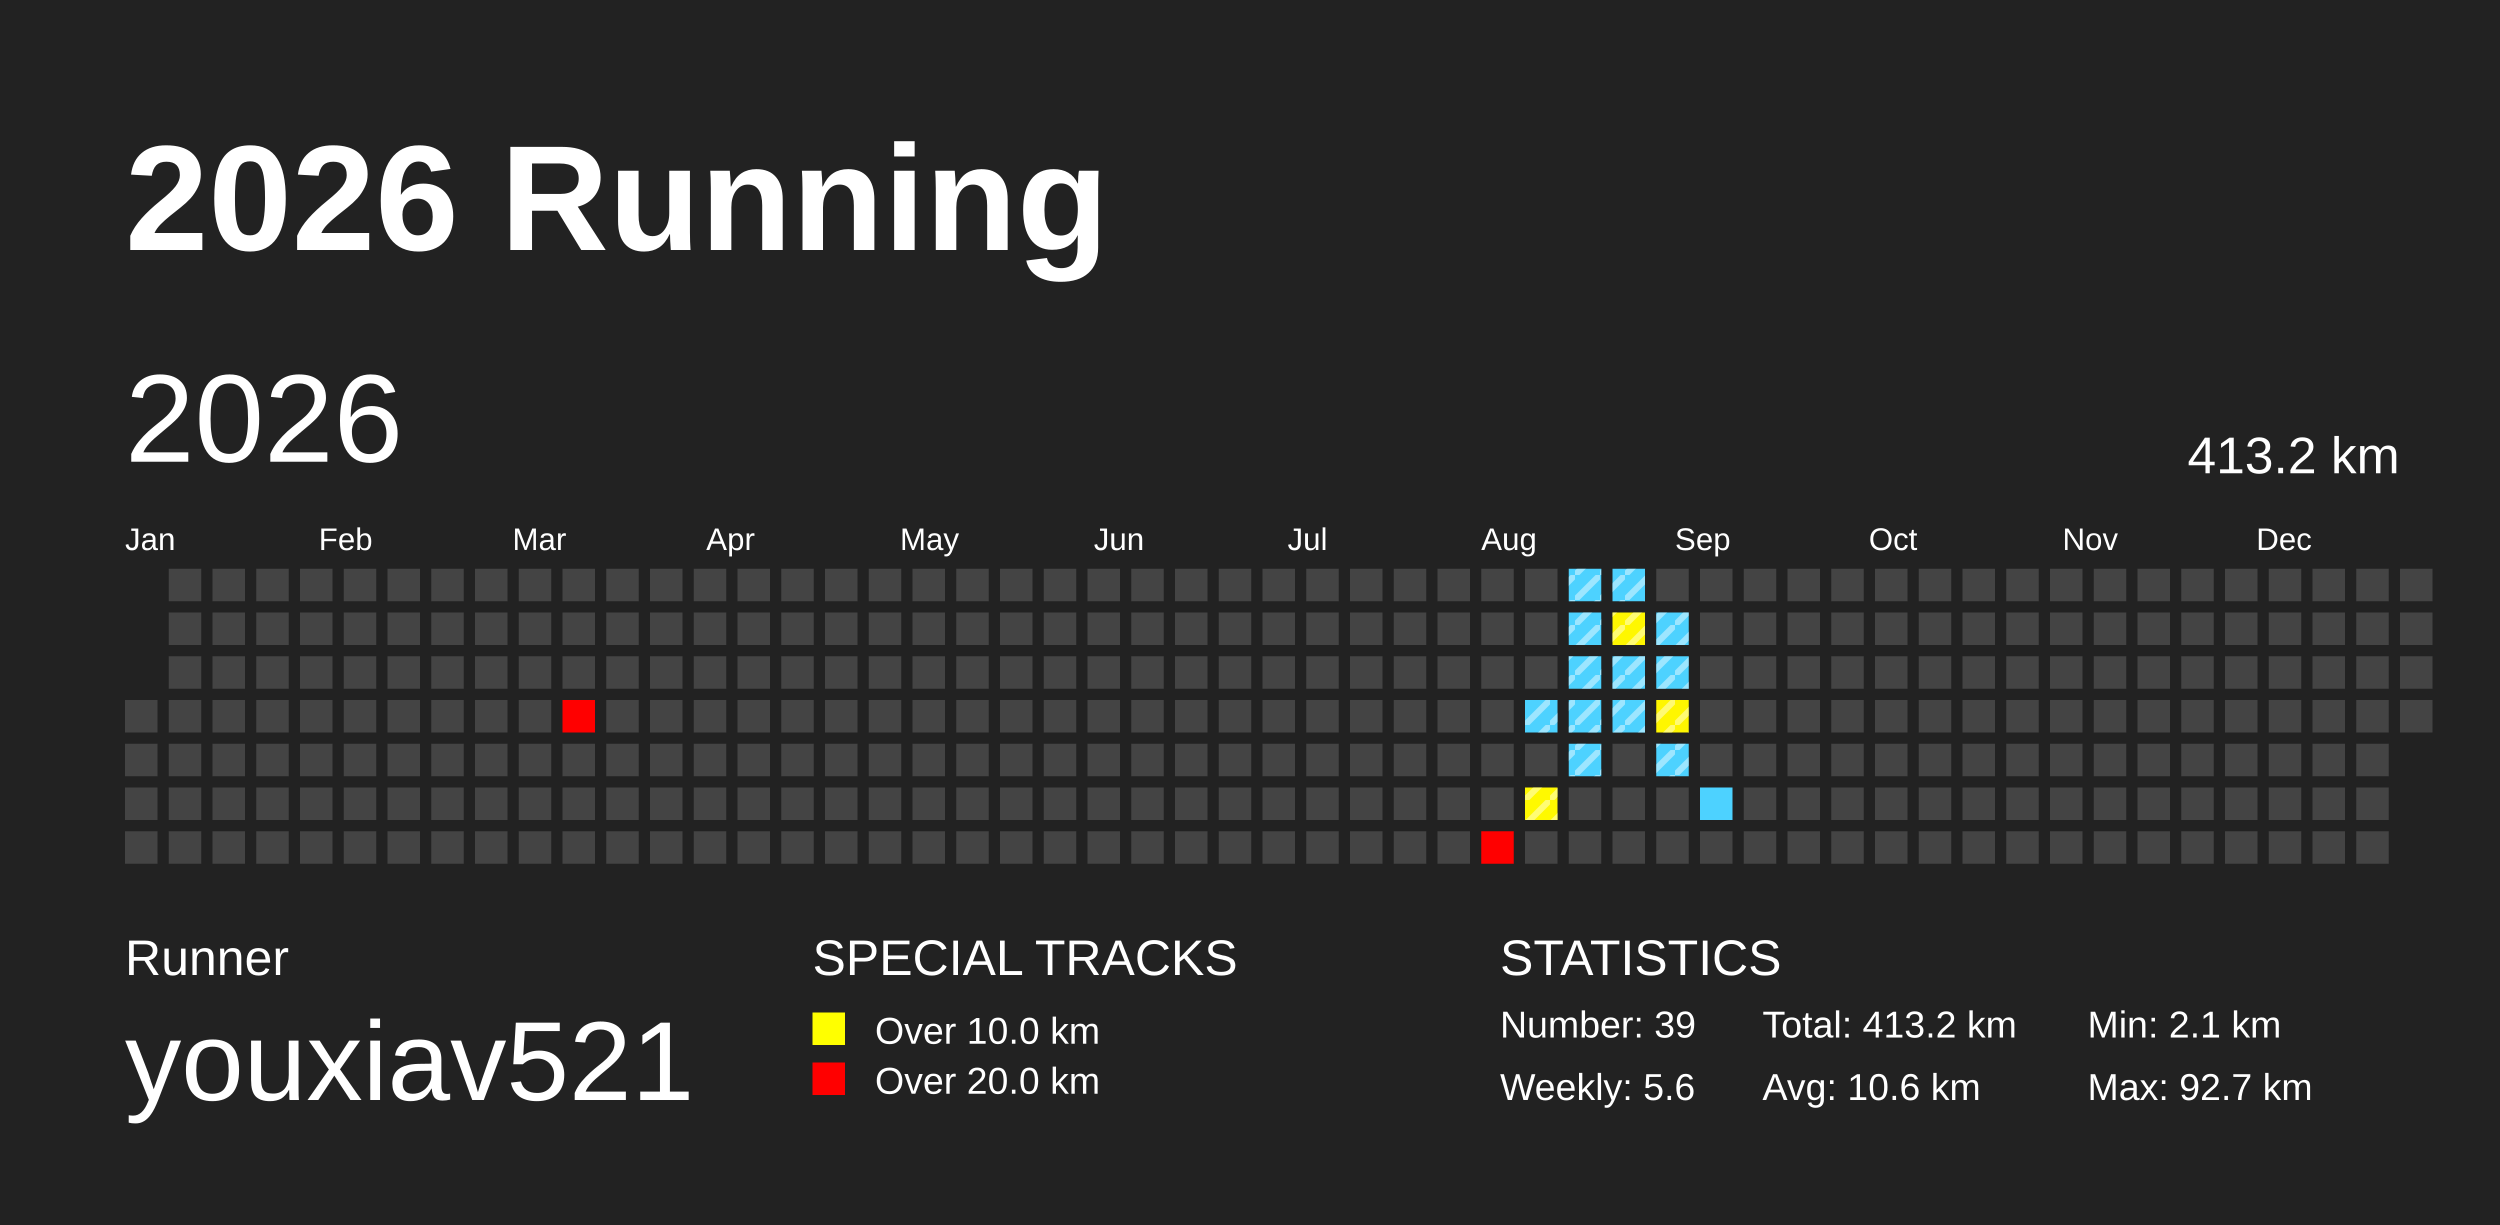
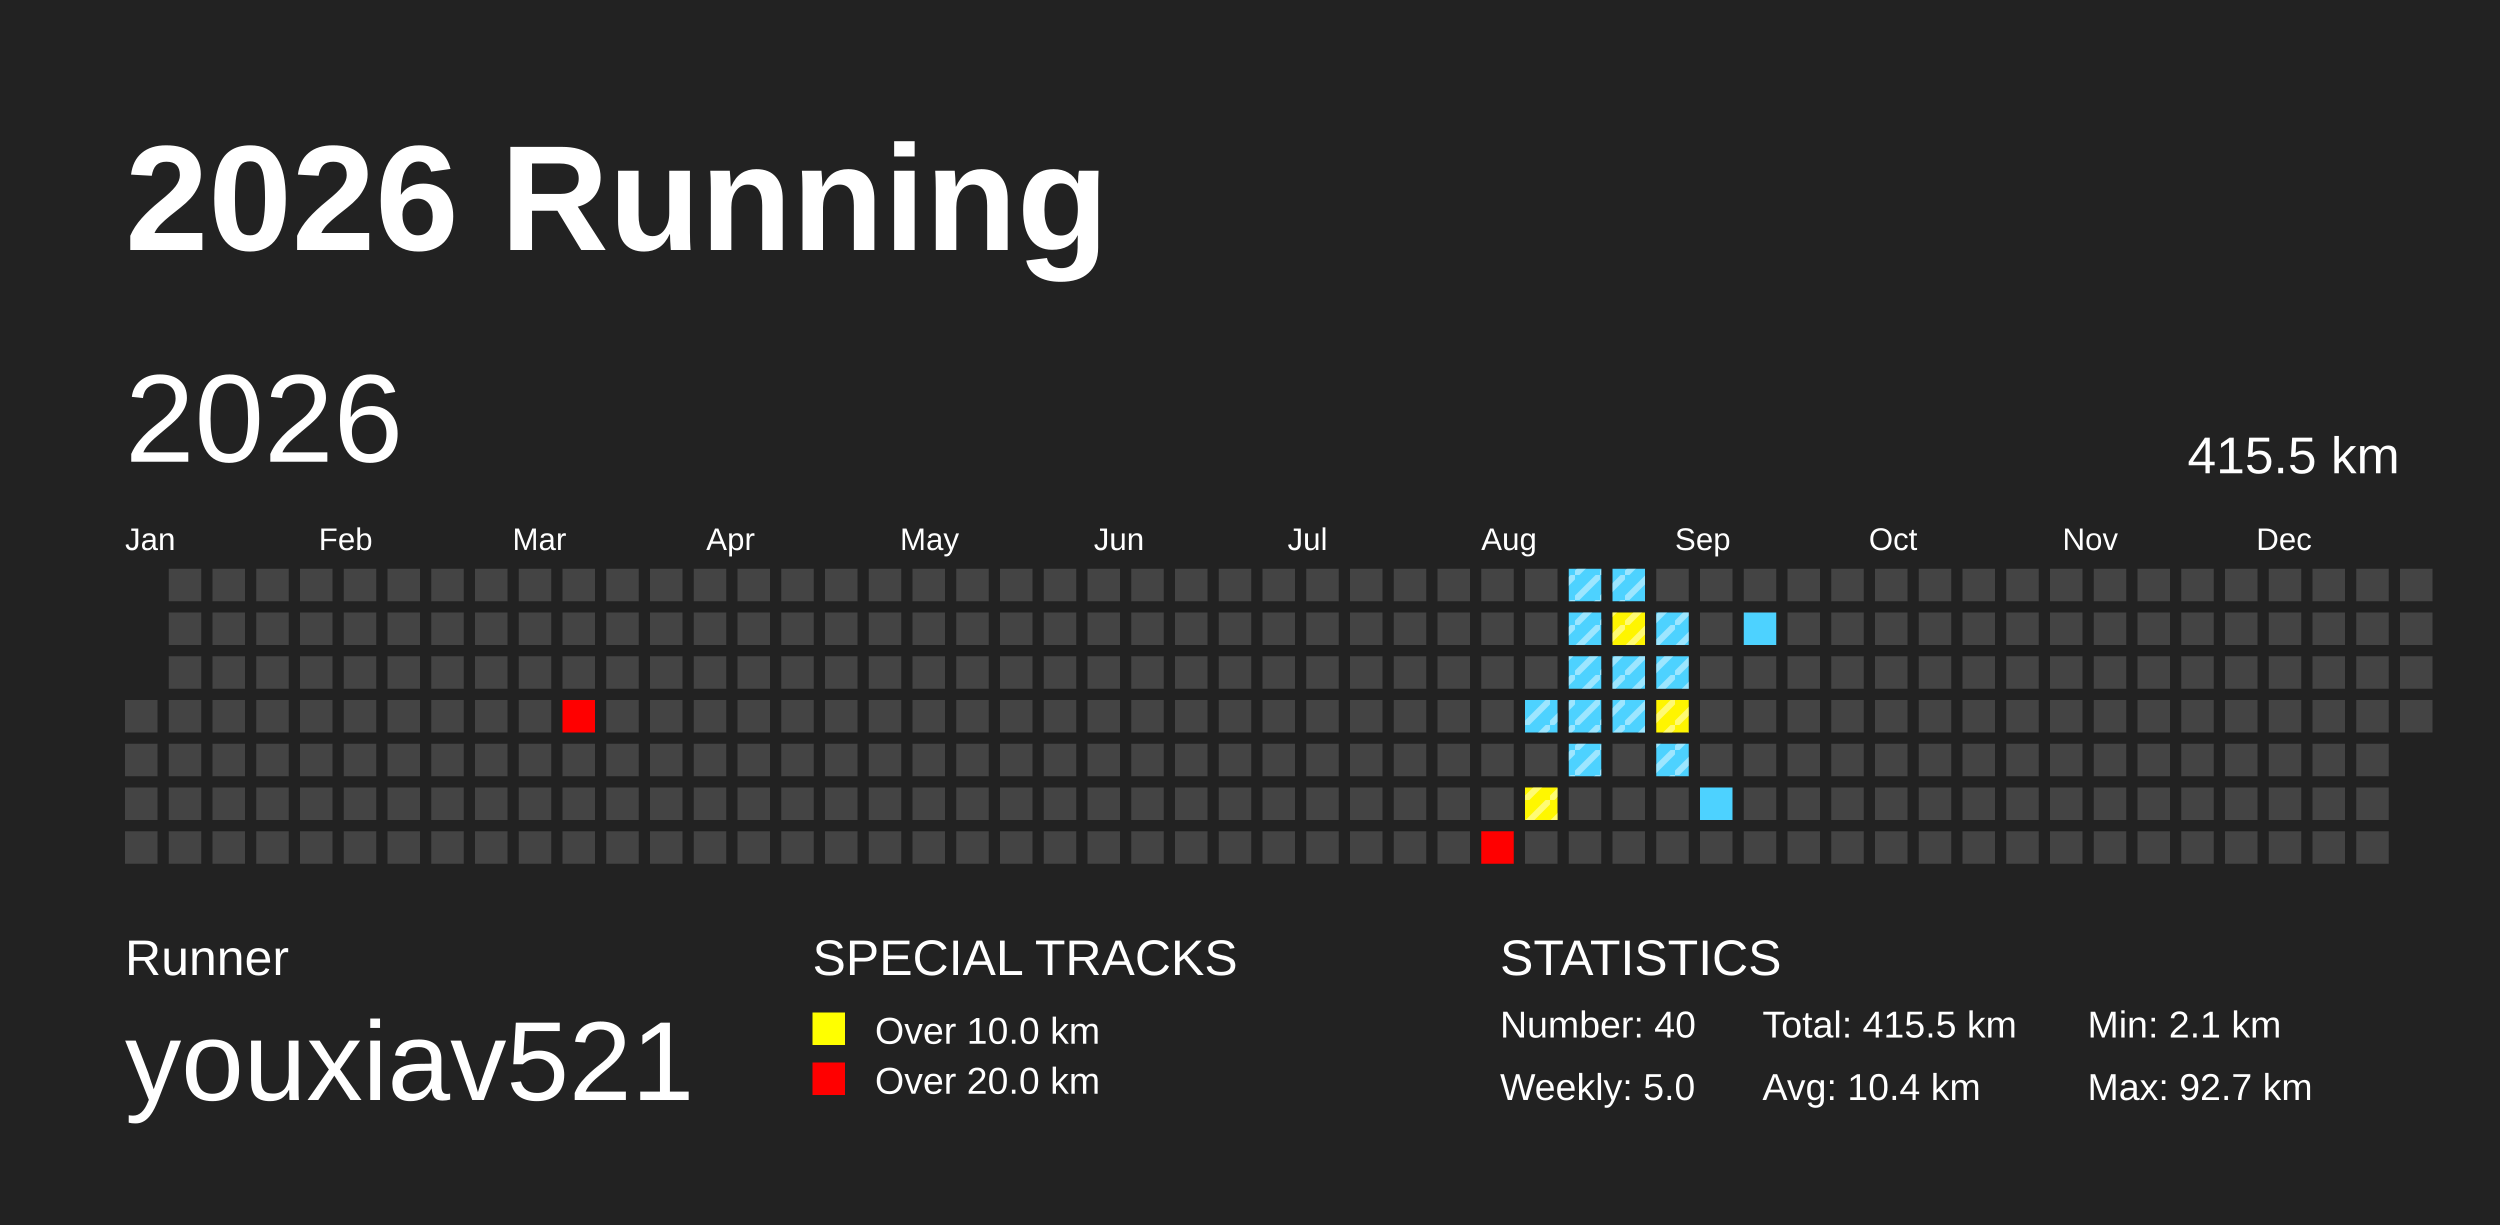
<svg xmlns="http://www.w3.org/2000/svg" baseProfile="full" height="98mm" version="1.1" viewBox="0,0,200,98" width="200mm">
  <defs>
    <pattern height="2" id="indoor-stripe" patternUnits="userSpaceOnUse" width="2">
      <line stroke="white" stroke-opacity="0.45" stroke-width="0.5" x1="0" x2="2" y1="2" y2="0" />
    </pattern>
  </defs>
  <rect fill="#222222" height="98" width="200" x="0" y="0" />
  <text fill="#FFFFFF" style="font-size:12px; font-family:Arial; font-weight:bold;" x="10" y="20">2026 Running</text>
  <text fill="#FFFFFF" style="font-size:4px; font-family:Arial" x="10" y="78">Runner</text>
  <text fill="#FFFFFF" style="font-size:9px; font-family:Arial" x="10" y="88">youxiav521</text>
  <text fill="#FFFFFF" style="font-size:4px; font-family:Arial" x="65" y="78">SPECIAL TRACKS</text>
  <rect fill="yellow" height="2.6" width="2.6" x="65" y="81" />
  <text fill="#FFFFFF" style="font-size:3px; font-family:Arial" x="70" y="83.5">Over 10.0 km</text>
  <rect fill="red" height="2.6" width="2.6" x="65" y="85" />
  <text fill="#FFFFFF" style="font-size:3px; font-family:Arial" x="70" y="87.5">Over 20.0 km</text>
  <text fill="#FFFFFF" style="font-size:4px; font-family:Arial" x="120" y="78">STATISTICS</text>
-   <text fill="#FFFFFF" style="font-size:3px; font-family:Arial" x="120" y="83">Number: 39</text>
-   <text fill="#FFFFFF" style="font-size:3px; font-family:Arial" x="120" y="88">Weekly: 5.6</text>
-   <text fill="#FFFFFF" style="font-size:3px; font-family:Arial" x="141" y="83">Total: 413.2 km</text>
-   <text fill="#FFFFFF" style="font-size:3px; font-family:Arial" x="141" y="88">Avg: 10.6 km</text>
+   <text fill="#FFFFFF" style="font-size:3px; font-family:Arial" x="120" y="83">Number: 40</text>
+   <text fill="#FFFFFF" style="font-size:3px; font-family:Arial" x="120" y="88">Weekly: 5.0</text>
+   <text fill="#FFFFFF" style="font-size:3px; font-family:Arial" x="141" y="83">Total: 415.5 km</text>
+   <text fill="#FFFFFF" style="font-size:3px; font-family:Arial" x="141" y="88">Avg: 10.4 km</text>
  <text fill="#FFFFFF" style="font-size:3px; font-family:Arial" x="167" y="83">Min: 2.1 km</text>
  <text fill="#FFFFFF" style="font-size:3px; font-family:Arial" x="167" y="88">Max: 92.7 km</text>
  <text dominant-baseline="hanging" fill="#FFFFFF" style="font-size:10.0px; font-family:Arial;" x="10" y="30">2026</text>
-   <text dominant-baseline="hanging" fill="#FFFFFF" style="font-size:4.125px; font-family:Arial;" x="175" y="35">413.2 km</text>
+   <text dominant-baseline="hanging" fill="#FFFFFF" style="font-size:4.125px; font-family:Arial;" x="175" y="35">415.5 km</text>
  <text fill="#FFFFFF" style="font-size:2.5px; font-family:Arial" x="10.0" y="44">Jan</text>
  <text fill="#FFFFFF" style="font-size:2.5px; font-family:Arial" x="25.5" y="44">Feb</text>
  <text fill="#FFFFFF" style="font-size:2.5px; font-family:Arial" x="41.0" y="44">Mar</text>
  <text fill="#FFFFFF" style="font-size:2.5px; font-family:Arial" x="56.5" y="44">Apr</text>
  <text fill="#FFFFFF" style="font-size:2.5px; font-family:Arial" x="72.0" y="44">May</text>
  <text fill="#FFFFFF" style="font-size:2.5px; font-family:Arial" x="87.5" y="44">Jun</text>
  <text fill="#FFFFFF" style="font-size:2.5px; font-family:Arial" x="103.0" y="44">Jul</text>
  <text fill="#FFFFFF" style="font-size:2.5px; font-family:Arial" x="118.5" y="44">Aug</text>
  <text fill="#FFFFFF" style="font-size:2.5px; font-family:Arial" x="134.0" y="44">Sep</text>
  <text fill="#FFFFFF" style="font-size:2.5px; font-family:Arial" x="149.5" y="44">Oct</text>
  <text fill="#FFFFFF" style="font-size:2.5px; font-family:Arial" x="165.0" y="44">Nov</text>
  <text fill="#FFFFFF" style="font-size:2.5px; font-family:Arial" x="180.5" y="44">Dec</text>
  <rect fill="#444444" height="2.6" width="2.6" x="10.0" y="56.0" />
  <rect fill="#444444" height="2.6" width="2.6" x="10.0" y="59.5" />
  <rect fill="#444444" height="2.6" width="2.6" x="10.0" y="63.0" />
  <rect fill="#444444" height="2.6" width="2.6" x="10.0" y="66.5" />
  <rect fill="#444444" height="2.6" width="2.6" x="13.5" y="45.5" />
  <rect fill="#444444" height="2.6" width="2.6" x="13.5" y="49.0" />
  <rect fill="#444444" height="2.6" width="2.6" x="13.5" y="52.5" />
  <rect fill="#444444" height="2.6" width="2.6" x="13.5" y="56.0" />
  <rect fill="#444444" height="2.6" width="2.6" x="13.5" y="59.5" />
  <rect fill="#444444" height="2.6" width="2.6" x="13.5" y="63.0" />
  <rect fill="#444444" height="2.6" width="2.6" x="13.5" y="66.5" />
  <rect fill="#444444" height="2.6" width="2.6" x="17.0" y="45.5" />
  <rect fill="#444444" height="2.6" width="2.6" x="17.0" y="49.0" />
  <rect fill="#444444" height="2.6" width="2.6" x="17.0" y="52.5" />
  <rect fill="#444444" height="2.6" width="2.6" x="17.0" y="56.0" />
  <rect fill="#444444" height="2.6" width="2.6" x="17.0" y="59.5" />
  <rect fill="#444444" height="2.6" width="2.6" x="17.0" y="63.0" />
  <rect fill="#444444" height="2.6" width="2.6" x="17.0" y="66.5" />
  <rect fill="#444444" height="2.6" width="2.6" x="20.5" y="45.5" />
  <rect fill="#444444" height="2.6" width="2.6" x="20.5" y="49.0" />
  <rect fill="#444444" height="2.6" width="2.6" x="20.5" y="52.5" />
  <rect fill="#444444" height="2.6" width="2.6" x="20.5" y="56.0" />
  <rect fill="#444444" height="2.6" width="2.6" x="20.5" y="59.5" />
  <rect fill="#444444" height="2.6" width="2.6" x="20.5" y="63.0" />
  <rect fill="#444444" height="2.6" width="2.6" x="20.5" y="66.5" />
  <rect fill="#444444" height="2.6" width="2.6" x="24.0" y="45.5" />
  <rect fill="#444444" height="2.6" width="2.6" x="24.0" y="49.0" />
  <rect fill="#444444" height="2.6" width="2.6" x="24.0" y="52.5" />
  <rect fill="#444444" height="2.6" width="2.6" x="24.0" y="56.0" />
  <rect fill="#444444" height="2.6" width="2.6" x="24.0" y="59.5" />
  <rect fill="#444444" height="2.6" width="2.6" x="24.0" y="63.0" />
  <rect fill="#444444" height="2.6" width="2.6" x="24.0" y="66.5" />
  <rect fill="#444444" height="2.6" width="2.6" x="27.5" y="45.5" />
  <rect fill="#444444" height="2.6" width="2.6" x="27.5" y="49.0" />
  <rect fill="#444444" height="2.6" width="2.6" x="27.5" y="52.5" />
  <rect fill="#444444" height="2.6" width="2.6" x="27.5" y="56.0" />
  <rect fill="#444444" height="2.6" width="2.6" x="27.5" y="59.5" />
  <rect fill="#444444" height="2.6" width="2.6" x="27.5" y="63.0" />
  <rect fill="#444444" height="2.6" width="2.6" x="27.5" y="66.5" />
  <rect fill="#444444" height="2.6" width="2.6" x="31.0" y="45.5" />
  <rect fill="#444444" height="2.6" width="2.6" x="31.0" y="49.0" />
  <rect fill="#444444" height="2.6" width="2.6" x="31.0" y="52.5" />
  <rect fill="#444444" height="2.6" width="2.6" x="31.0" y="56.0" />
  <rect fill="#444444" height="2.6" width="2.6" x="31.0" y="59.5" />
  <rect fill="#444444" height="2.6" width="2.6" x="31.0" y="63.0" />
  <rect fill="#444444" height="2.6" width="2.6" x="31.0" y="66.5" />
  <rect fill="#444444" height="2.6" width="2.6" x="34.5" y="45.5" />
  <rect fill="#444444" height="2.6" width="2.6" x="34.5" y="49.0" />
  <rect fill="#444444" height="2.6" width="2.6" x="34.5" y="52.5" />
  <rect fill="#444444" height="2.6" width="2.6" x="34.5" y="56.0" />
  <rect fill="#444444" height="2.6" width="2.6" x="34.5" y="59.5" />
  <rect fill="#444444" height="2.6" width="2.6" x="34.5" y="63.0" />
  <rect fill="#444444" height="2.6" width="2.6" x="34.5" y="66.5" />
  <rect fill="#444444" height="2.6" width="2.6" x="38.0" y="45.5" />
  <rect fill="#444444" height="2.6" width="2.6" x="38.0" y="49.0" />
  <rect fill="#444444" height="2.6" width="2.6" x="38.0" y="52.5" />
  <rect fill="#444444" height="2.6" width="2.6" x="38.0" y="56.0" />
  <rect fill="#444444" height="2.6" width="2.6" x="38.0" y="59.5" />
  <rect fill="#444444" height="2.6" width="2.6" x="38.0" y="63.0" />
  <rect fill="#444444" height="2.6" width="2.6" x="38.0" y="66.5" />
  <rect fill="#444444" height="2.6" width="2.6" x="41.5" y="45.5" />
  <rect fill="#444444" height="2.6" width="2.6" x="41.5" y="49.0" />
  <rect fill="#444444" height="2.6" width="2.6" x="41.5" y="52.5" />
  <rect fill="#444444" height="2.6" width="2.6" x="41.5" y="56.0" />
  <rect fill="#444444" height="2.6" width="2.6" x="41.5" y="59.5" />
  <rect fill="#444444" height="2.6" width="2.6" x="41.5" y="63.0" />
  <rect fill="#444444" height="2.6" width="2.6" x="41.5" y="66.5" />
  <rect fill="#444444" height="2.6" width="2.6" x="45.0" y="45.5" />
  <rect fill="#444444" height="2.6" width="2.6" x="45.0" y="49.0" />
  <rect fill="#444444" height="2.6" width="2.6" x="45.0" y="52.5" />
  <rect fill="red" height="2.6" width="2.6" x="45.0" y="56.0" />
  <rect fill="#444444" height="2.6" width="2.6" x="45.0" y="59.5" />
  <rect fill="#444444" height="2.6" width="2.6" x="45.0" y="63.0" />
  <rect fill="#444444" height="2.6" width="2.6" x="45.0" y="66.5" />
  <rect fill="#444444" height="2.6" width="2.6" x="48.5" y="45.5" />
  <rect fill="#444444" height="2.6" width="2.6" x="48.5" y="49.0" />
  <rect fill="#444444" height="2.6" width="2.6" x="48.5" y="52.5" />
  <rect fill="#444444" height="2.6" width="2.6" x="48.5" y="56.0" />
  <rect fill="#444444" height="2.6" width="2.6" x="48.5" y="59.5" />
  <rect fill="#444444" height="2.6" width="2.6" x="48.5" y="63.0" />
  <rect fill="#444444" height="2.6" width="2.6" x="48.5" y="66.5" />
  <rect fill="#444444" height="2.6" width="2.6" x="52.0" y="45.5" />
  <rect fill="#444444" height="2.6" width="2.6" x="52.0" y="49.0" />
  <rect fill="#444444" height="2.6" width="2.6" x="52.0" y="52.5" />
  <rect fill="#444444" height="2.6" width="2.6" x="52.0" y="56.0" />
  <rect fill="#444444" height="2.6" width="2.6" x="52.0" y="59.5" />
  <rect fill="#444444" height="2.6" width="2.6" x="52.0" y="63.0" />
  <rect fill="#444444" height="2.6" width="2.6" x="52.0" y="66.5" />
  <rect fill="#444444" height="2.6" width="2.6" x="55.5" y="45.5" />
  <rect fill="#444444" height="2.6" width="2.6" x="55.5" y="49.0" />
  <rect fill="#444444" height="2.6" width="2.6" x="55.5" y="52.5" />
  <rect fill="#444444" height="2.6" width="2.6" x="55.5" y="56.0" />
  <rect fill="#444444" height="2.6" width="2.6" x="55.5" y="59.5" />
  <rect fill="#444444" height="2.6" width="2.6" x="55.5" y="63.0" />
  <rect fill="#444444" height="2.6" width="2.6" x="55.5" y="66.5" />
  <rect fill="#444444" height="2.6" width="2.6" x="59.0" y="45.5" />
  <rect fill="#444444" height="2.6" width="2.6" x="59.0" y="49.0" />
  <rect fill="#444444" height="2.6" width="2.6" x="59.0" y="52.5" />
  <rect fill="#444444" height="2.6" width="2.6" x="59.0" y="56.0" />
  <rect fill="#444444" height="2.6" width="2.6" x="59.0" y="59.5" />
  <rect fill="#444444" height="2.6" width="2.6" x="59.0" y="63.0" />
  <rect fill="#444444" height="2.6" width="2.6" x="59.0" y="66.5" />
  <rect fill="#444444" height="2.6" width="2.6" x="62.5" y="45.5" />
  <rect fill="#444444" height="2.6" width="2.6" x="62.5" y="49.0" />
  <rect fill="#444444" height="2.6" width="2.6" x="62.5" y="52.5" />
  <rect fill="#444444" height="2.6" width="2.6" x="62.5" y="56.0" />
  <rect fill="#444444" height="2.6" width="2.6" x="62.5" y="59.5" />
  <rect fill="#444444" height="2.6" width="2.6" x="62.5" y="63.0" />
  <rect fill="#444444" height="2.6" width="2.6" x="62.5" y="66.5" />
  <rect fill="#444444" height="2.6" width="2.6" x="66.0" y="45.5" />
  <rect fill="#444444" height="2.6" width="2.6" x="66.0" y="49.0" />
  <rect fill="#444444" height="2.6" width="2.6" x="66.0" y="52.5" />
  <rect fill="#444444" height="2.6" width="2.6" x="66.0" y="56.0" />
  <rect fill="#444444" height="2.6" width="2.6" x="66.0" y="59.5" />
  <rect fill="#444444" height="2.6" width="2.6" x="66.0" y="63.0" />
  <rect fill="#444444" height="2.6" width="2.6" x="66.0" y="66.5" />
  <rect fill="#444444" height="2.6" width="2.6" x="69.5" y="45.5" />
  <rect fill="#444444" height="2.6" width="2.6" x="69.5" y="49.0" />
  <rect fill="#444444" height="2.6" width="2.6" x="69.5" y="52.5" />
  <rect fill="#444444" height="2.6" width="2.6" x="69.5" y="56.0" />
  <rect fill="#444444" height="2.6" width="2.6" x="69.5" y="59.5" />
  <rect fill="#444444" height="2.6" width="2.6" x="69.5" y="63.0" />
  <rect fill="#444444" height="2.6" width="2.6" x="69.5" y="66.5" />
  <rect fill="#444444" height="2.6" width="2.6" x="73.0" y="45.5" />
  <rect fill="#444444" height="2.6" width="2.6" x="73.0" y="49.0" />
  <rect fill="#444444" height="2.6" width="2.6" x="73.0" y="52.5" />
  <rect fill="#444444" height="2.6" width="2.6" x="73.0" y="56.0" />
  <rect fill="#444444" height="2.6" width="2.6" x="73.0" y="59.5" />
  <rect fill="#444444" height="2.6" width="2.6" x="73.0" y="63.0" />
  <rect fill="#444444" height="2.6" width="2.6" x="73.0" y="66.5" />
  <rect fill="#444444" height="2.6" width="2.6" x="76.5" y="45.5" />
  <rect fill="#444444" height="2.6" width="2.6" x="76.5" y="49.0" />
  <rect fill="#444444" height="2.6" width="2.6" x="76.5" y="52.5" />
  <rect fill="#444444" height="2.6" width="2.6" x="76.5" y="56.0" />
  <rect fill="#444444" height="2.6" width="2.6" x="76.5" y="59.5" />
  <rect fill="#444444" height="2.6" width="2.6" x="76.5" y="63.0" />
  <rect fill="#444444" height="2.6" width="2.6" x="76.5" y="66.5" />
  <rect fill="#444444" height="2.6" width="2.6" x="80.0" y="45.5" />
  <rect fill="#444444" height="2.6" width="2.6" x="80.0" y="49.0" />
  <rect fill="#444444" height="2.6" width="2.6" x="80.0" y="52.5" />
  <rect fill="#444444" height="2.6" width="2.6" x="80.0" y="56.0" />
  <rect fill="#444444" height="2.6" width="2.6" x="80.0" y="59.5" />
  <rect fill="#444444" height="2.6" width="2.6" x="80.0" y="63.0" />
  <rect fill="#444444" height="2.6" width="2.6" x="80.0" y="66.5" />
  <rect fill="#444444" height="2.6" width="2.6" x="83.5" y="45.5" />
  <rect fill="#444444" height="2.6" width="2.6" x="83.5" y="49.0" />
  <rect fill="#444444" height="2.6" width="2.6" x="83.5" y="52.5" />
  <rect fill="#444444" height="2.6" width="2.6" x="83.5" y="56.0" />
  <rect fill="#444444" height="2.6" width="2.6" x="83.5" y="59.5" />
  <rect fill="#444444" height="2.6" width="2.6" x="83.5" y="63.0" />
  <rect fill="#444444" height="2.6" width="2.6" x="83.5" y="66.5" />
  <rect fill="#444444" height="2.6" width="2.6" x="87.0" y="45.5" />
  <rect fill="#444444" height="2.6" width="2.6" x="87.0" y="49.0" />
  <rect fill="#444444" height="2.6" width="2.6" x="87.0" y="52.5" />
  <rect fill="#444444" height="2.6" width="2.6" x="87.0" y="56.0" />
  <rect fill="#444444" height="2.6" width="2.6" x="87.0" y="59.5" />
  <rect fill="#444444" height="2.6" width="2.6" x="87.0" y="63.0" />
  <rect fill="#444444" height="2.6" width="2.6" x="87.0" y="66.5" />
  <rect fill="#444444" height="2.6" width="2.6" x="90.5" y="45.5" />
  <rect fill="#444444" height="2.6" width="2.6" x="90.5" y="49.0" />
  <rect fill="#444444" height="2.6" width="2.6" x="90.5" y="52.5" />
  <rect fill="#444444" height="2.6" width="2.6" x="90.5" y="56.0" />
  <rect fill="#444444" height="2.6" width="2.6" x="90.5" y="59.5" />
  <rect fill="#444444" height="2.6" width="2.6" x="90.5" y="63.0" />
  <rect fill="#444444" height="2.6" width="2.6" x="90.5" y="66.5" />
  <rect fill="#444444" height="2.6" width="2.6" x="94.0" y="45.5" />
  <rect fill="#444444" height="2.6" width="2.6" x="94.0" y="49.0" />
  <rect fill="#444444" height="2.6" width="2.6" x="94.0" y="52.5" />
  <rect fill="#444444" height="2.6" width="2.6" x="94.0" y="56.0" />
  <rect fill="#444444" height="2.6" width="2.6" x="94.0" y="59.5" />
  <rect fill="#444444" height="2.6" width="2.6" x="94.0" y="63.0" />
  <rect fill="#444444" height="2.6" width="2.6" x="94.0" y="66.5" />
  <rect fill="#444444" height="2.6" width="2.6" x="97.5" y="45.5" />
  <rect fill="#444444" height="2.6" width="2.6" x="97.5" y="49.0" />
  <rect fill="#444444" height="2.6" width="2.6" x="97.5" y="52.5" />
  <rect fill="#444444" height="2.6" width="2.6" x="97.5" y="56.0" />
  <rect fill="#444444" height="2.6" width="2.6" x="97.5" y="59.5" />
  <rect fill="#444444" height="2.6" width="2.6" x="97.5" y="63.0" />
  <rect fill="#444444" height="2.6" width="2.6" x="97.5" y="66.5" />
  <rect fill="#444444" height="2.6" width="2.6" x="101.0" y="45.5" />
  <rect fill="#444444" height="2.6" width="2.6" x="101.0" y="49.0" />
  <rect fill="#444444" height="2.6" width="2.6" x="101.0" y="52.5" />
  <rect fill="#444444" height="2.6" width="2.6" x="101.0" y="56.0" />
  <rect fill="#444444" height="2.6" width="2.6" x="101.0" y="59.5" />
  <rect fill="#444444" height="2.6" width="2.6" x="101.0" y="63.0" />
  <rect fill="#444444" height="2.6" width="2.6" x="101.0" y="66.5" />
  <rect fill="#444444" height="2.6" width="2.6" x="104.5" y="45.5" />
  <rect fill="#444444" height="2.6" width="2.6" x="104.5" y="49.0" />
  <rect fill="#444444" height="2.6" width="2.6" x="104.5" y="52.5" />
  <rect fill="#444444" height="2.6" width="2.6" x="104.5" y="56.0" />
  <rect fill="#444444" height="2.6" width="2.6" x="104.5" y="59.5" />
  <rect fill="#444444" height="2.6" width="2.6" x="104.5" y="63.0" />
  <rect fill="#444444" height="2.6" width="2.6" x="104.5" y="66.5" />
  <rect fill="#444444" height="2.6" width="2.6" x="108.0" y="45.5" />
  <rect fill="#444444" height="2.6" width="2.6" x="108.0" y="49.0" />
  <rect fill="#444444" height="2.6" width="2.6" x="108.0" y="52.5" />
  <rect fill="#444444" height="2.6" width="2.6" x="108.0" y="56.0" />
  <rect fill="#444444" height="2.6" width="2.6" x="108.0" y="59.5" />
  <rect fill="#444444" height="2.6" width="2.6" x="108.0" y="63.0" />
  <rect fill="#444444" height="2.6" width="2.6" x="108.0" y="66.5" />
  <rect fill="#444444" height="2.6" width="2.6" x="111.5" y="45.5" />
  <rect fill="#444444" height="2.6" width="2.6" x="111.5" y="49.0" />
  <rect fill="#444444" height="2.6" width="2.6" x="111.5" y="52.5" />
  <rect fill="#444444" height="2.6" width="2.6" x="111.5" y="56.0" />
  <rect fill="#444444" height="2.6" width="2.6" x="111.5" y="59.5" />
  <rect fill="#444444" height="2.6" width="2.6" x="111.5" y="63.0" />
  <rect fill="#444444" height="2.6" width="2.6" x="111.5" y="66.5" />
  <rect fill="#444444" height="2.6" width="2.6" x="115.0" y="45.5" />
  <rect fill="#444444" height="2.6" width="2.6" x="115.0" y="49.0" />
  <rect fill="#444444" height="2.6" width="2.6" x="115.0" y="52.5" />
  <rect fill="#444444" height="2.6" width="2.6" x="115.0" y="56.0" />
  <rect fill="#444444" height="2.6" width="2.6" x="115.0" y="59.5" />
  <rect fill="#444444" height="2.6" width="2.6" x="115.0" y="63.0" />
  <rect fill="#444444" height="2.6" width="2.6" x="115.0" y="66.5" />
  <rect fill="#444444" height="2.6" width="2.6" x="118.5" y="45.5" />
  <rect fill="#444444" height="2.6" width="2.6" x="118.5" y="49.0" />
  <rect fill="#444444" height="2.6" width="2.6" x="118.5" y="52.5" />
  <rect fill="#444444" height="2.6" width="2.6" x="118.5" y="56.0" />
  <rect fill="#444444" height="2.6" width="2.6" x="118.5" y="59.5" />
  <rect fill="#444444" height="2.6" width="2.6" x="118.5" y="63.0" />
  <rect fill="red" height="2.6" width="2.6" x="118.5" y="66.5" />
  <rect fill="#444444" height="2.6" width="2.6" x="122.0" y="45.5" />
  <rect fill="#444444" height="2.6" width="2.6" x="122.0" y="49.0" />
  <rect fill="#444444" height="2.6" width="2.6" x="122.0" y="52.5" />
  <rect fill="#4dd2ff" height="2.6" width="2.6" x="122.0" y="56.0" />
  <rect fill="url(#indoor-stripe)" height="2.6" style="pointer-events: none;" width="2.6" x="122.0" y="56.0" />
  <rect fill="#444444" height="2.6" width="2.6" x="122.0" y="59.5" />
-   <rect fill="#fff900" height="2.6" width="2.6" x="122.0" y="63.0" />
+   <rect fill="#fff700" height="2.6" width="2.6" x="122.0" y="63.0" />
  <rect fill="url(#indoor-stripe)" height="2.6" style="pointer-events: none;" width="2.6" x="122.0" y="63.0" />
  <rect fill="#444444" height="2.6" width="2.6" x="122.0" y="66.5" />
  <rect fill="#4dd2ff" height="2.6" width="2.6" x="125.5" y="45.5" />
  <rect fill="url(#indoor-stripe)" height="2.6" style="pointer-events: none;" width="2.6" x="125.5" y="45.5" />
  <rect fill="#4dd2ff" height="2.6" width="2.6" x="125.5" y="49.0" />
  <rect fill="url(#indoor-stripe)" height="2.6" style="pointer-events: none;" width="2.6" x="125.5" y="49.0" />
  <rect fill="#4dd2ff" height="2.6" width="2.6" x="125.5" y="52.5" />
  <rect fill="url(#indoor-stripe)" height="2.6" style="pointer-events: none;" width="2.6" x="125.5" y="52.5" />
  <rect fill="#4dd2ff" height="2.6" width="2.6" x="125.5" y="56.0" />
  <rect fill="url(#indoor-stripe)" height="2.6" style="pointer-events: none;" width="2.6" x="125.5" y="56.0" />
  <rect fill="#4dd2ff" height="2.6" width="2.6" x="125.5" y="59.5" />
  <rect fill="url(#indoor-stripe)" height="2.6" style="pointer-events: none;" width="2.6" x="125.5" y="59.5" />
  <rect fill="#444444" height="2.6" width="2.6" x="125.5" y="63.0" />
  <rect fill="#444444" height="2.6" width="2.6" x="125.5" y="66.5" />
  <rect fill="#4dd2ff" height="2.6" width="2.6" x="129.0" y="45.5" />
  <rect fill="url(#indoor-stripe)" height="2.6" style="pointer-events: none;" width="2.6" x="129.0" y="45.5" />
-   <rect fill="#fff700" height="2.6" width="2.6" x="129.0" y="49.0" />
+   <rect fill="#fff500" height="2.6" width="2.6" x="129.0" y="49.0" />
  <rect fill="url(#indoor-stripe)" height="2.6" style="pointer-events: none;" width="2.6" x="129.0" y="49.0" />
  <rect fill="#4dd2ff" height="2.6" width="2.6" x="129.0" y="52.5" />
  <rect fill="url(#indoor-stripe)" height="2.6" style="pointer-events: none;" width="2.6" x="129.0" y="52.5" />
  <rect fill="#4dd2ff" height="2.6" width="2.6" x="129.0" y="56.0" />
  <rect fill="url(#indoor-stripe)" height="2.6" style="pointer-events: none;" width="2.6" x="129.0" y="56.0" />
  <rect fill="#444444" height="2.6" width="2.6" x="129.0" y="59.5" />
  <rect fill="#444444" height="2.6" width="2.6" x="129.0" y="63.0" />
  <rect fill="#444444" height="2.6" width="2.6" x="129.0" y="66.5" />
  <rect fill="#444444" height="2.6" width="2.6" x="132.5" y="45.5" />
  <rect fill="#4dd2ff" height="2.6" width="2.6" x="132.5" y="49.0" />
  <rect fill="url(#indoor-stripe)" height="2.6" style="pointer-events: none;" width="2.6" x="132.5" y="49.0" />
  <rect fill="#4dd2ff" height="2.6" width="2.6" x="132.5" y="52.5" />
  <rect fill="url(#indoor-stripe)" height="2.6" style="pointer-events: none;" width="2.6" x="132.5" y="52.5" />
-   <rect fill="#fff600" height="2.6" width="2.6" x="132.5" y="56.0" />
+   <rect fill="#fff500" height="2.6" width="2.6" x="132.5" y="56.0" />
  <rect fill="url(#indoor-stripe)" height="2.6" style="pointer-events: none;" width="2.6" x="132.5" y="56.0" />
  <rect fill="#4dd2ff" height="2.6" width="2.6" x="132.5" y="59.5" />
  <rect fill="url(#indoor-stripe)" height="2.6" style="pointer-events: none;" width="2.6" x="132.5" y="59.5" />
  <rect fill="#444444" height="2.6" width="2.6" x="132.5" y="63.0" />
  <rect fill="#444444" height="2.6" width="2.6" x="132.5" y="66.5" />
  <rect fill="#444444" height="2.6" width="2.6" x="136.0" y="45.5" />
  <rect fill="#444444" height="2.6" width="2.6" x="136.0" y="49.0" />
  <rect fill="#444444" height="2.6" width="2.6" x="136.0" y="52.5" />
  <rect fill="#444444" height="2.6" width="2.6" x="136.0" y="56.0" />
  <rect fill="#444444" height="2.6" width="2.6" x="136.0" y="59.5" />
  <rect fill="#4dd2ff" height="2.6" width="2.6" x="136.0" y="63.0" />
  <rect fill="#444444" height="2.6" width="2.6" x="136.0" y="66.5" />
  <rect fill="#444444" height="2.6" width="2.6" x="139.5" y="45.5" />
-   <rect fill="#444444" height="2.6" width="2.6" x="139.5" y="49.0" />
+   <rect fill="#4dd2ff" height="2.6" width="2.6" x="139.5" y="49.0" />
  <rect fill="#444444" height="2.6" width="2.6" x="139.5" y="52.5" />
  <rect fill="#444444" height="2.6" width="2.6" x="139.5" y="56.0" />
  <rect fill="#444444" height="2.6" width="2.6" x="139.5" y="59.5" />
  <rect fill="#444444" height="2.6" width="2.6" x="139.5" y="63.0" />
  <rect fill="#444444" height="2.6" width="2.6" x="139.5" y="66.5" />
  <rect fill="#444444" height="2.6" width="2.6" x="143.0" y="45.5" />
  <rect fill="#444444" height="2.6" width="2.6" x="143.0" y="49.0" />
  <rect fill="#444444" height="2.6" width="2.6" x="143.0" y="52.5" />
  <rect fill="#444444" height="2.6" width="2.6" x="143.0" y="56.0" />
  <rect fill="#444444" height="2.6" width="2.6" x="143.0" y="59.5" />
  <rect fill="#444444" height="2.6" width="2.6" x="143.0" y="63.0" />
  <rect fill="#444444" height="2.6" width="2.6" x="143.0" y="66.5" />
  <rect fill="#444444" height="2.6" width="2.6" x="146.5" y="45.5" />
  <rect fill="#444444" height="2.6" width="2.6" x="146.5" y="49.0" />
  <rect fill="#444444" height="2.6" width="2.6" x="146.5" y="52.5" />
  <rect fill="#444444" height="2.6" width="2.6" x="146.5" y="56.0" />
  <rect fill="#444444" height="2.6" width="2.6" x="146.5" y="59.5" />
  <rect fill="#444444" height="2.6" width="2.6" x="146.5" y="63.0" />
  <rect fill="#444444" height="2.6" width="2.6" x="146.5" y="66.5" />
  <rect fill="#444444" height="2.6" width="2.6" x="150.0" y="45.5" />
  <rect fill="#444444" height="2.6" width="2.6" x="150.0" y="49.0" />
  <rect fill="#444444" height="2.6" width="2.6" x="150.0" y="52.5" />
  <rect fill="#444444" height="2.6" width="2.6" x="150.0" y="56.0" />
  <rect fill="#444444" height="2.6" width="2.6" x="150.0" y="59.5" />
  <rect fill="#444444" height="2.6" width="2.6" x="150.0" y="63.0" />
  <rect fill="#444444" height="2.6" width="2.6" x="150.0" y="66.5" />
  <rect fill="#444444" height="2.6" width="2.6" x="153.5" y="45.5" />
  <rect fill="#444444" height="2.6" width="2.6" x="153.5" y="49.0" />
  <rect fill="#444444" height="2.6" width="2.6" x="153.5" y="52.5" />
  <rect fill="#444444" height="2.6" width="2.6" x="153.5" y="56.0" />
  <rect fill="#444444" height="2.6" width="2.6" x="153.5" y="59.5" />
  <rect fill="#444444" height="2.6" width="2.6" x="153.5" y="63.0" />
  <rect fill="#444444" height="2.6" width="2.6" x="153.5" y="66.5" />
  <rect fill="#444444" height="2.6" width="2.6" x="157.0" y="45.5" />
  <rect fill="#444444" height="2.6" width="2.6" x="157.0" y="49.0" />
  <rect fill="#444444" height="2.6" width="2.6" x="157.0" y="52.5" />
  <rect fill="#444444" height="2.6" width="2.6" x="157.0" y="56.0" />
  <rect fill="#444444" height="2.6" width="2.6" x="157.0" y="59.5" />
  <rect fill="#444444" height="2.6" width="2.6" x="157.0" y="63.0" />
  <rect fill="#444444" height="2.6" width="2.6" x="157.0" y="66.5" />
  <rect fill="#444444" height="2.6" width="2.6" x="160.5" y="45.5" />
  <rect fill="#444444" height="2.6" width="2.6" x="160.5" y="49.0" />
  <rect fill="#444444" height="2.6" width="2.6" x="160.5" y="52.5" />
  <rect fill="#444444" height="2.6" width="2.6" x="160.5" y="56.0" />
  <rect fill="#444444" height="2.6" width="2.6" x="160.5" y="59.5" />
  <rect fill="#444444" height="2.6" width="2.6" x="160.5" y="63.0" />
  <rect fill="#444444" height="2.6" width="2.6" x="160.5" y="66.5" />
  <rect fill="#444444" height="2.6" width="2.6" x="164.0" y="45.5" />
  <rect fill="#444444" height="2.6" width="2.6" x="164.0" y="49.0" />
  <rect fill="#444444" height="2.6" width="2.6" x="164.0" y="52.5" />
  <rect fill="#444444" height="2.6" width="2.6" x="164.0" y="56.0" />
  <rect fill="#444444" height="2.6" width="2.6" x="164.0" y="59.5" />
  <rect fill="#444444" height="2.6" width="2.6" x="164.0" y="63.0" />
  <rect fill="#444444" height="2.6" width="2.6" x="164.0" y="66.5" />
  <rect fill="#444444" height="2.6" width="2.6" x="167.5" y="45.5" />
  <rect fill="#444444" height="2.6" width="2.6" x="167.5" y="49.0" />
  <rect fill="#444444" height="2.6" width="2.6" x="167.5" y="52.5" />
  <rect fill="#444444" height="2.6" width="2.6" x="167.5" y="56.0" />
  <rect fill="#444444" height="2.6" width="2.6" x="167.5" y="59.5" />
  <rect fill="#444444" height="2.6" width="2.6" x="167.5" y="63.0" />
  <rect fill="#444444" height="2.6" width="2.6" x="167.5" y="66.5" />
  <rect fill="#444444" height="2.6" width="2.6" x="171.0" y="45.5" />
  <rect fill="#444444" height="2.6" width="2.6" x="171.0" y="49.0" />
  <rect fill="#444444" height="2.6" width="2.6" x="171.0" y="52.5" />
  <rect fill="#444444" height="2.6" width="2.6" x="171.0" y="56.0" />
  <rect fill="#444444" height="2.6" width="2.6" x="171.0" y="59.5" />
  <rect fill="#444444" height="2.6" width="2.6" x="171.0" y="63.0" />
  <rect fill="#444444" height="2.6" width="2.6" x="171.0" y="66.5" />
  <rect fill="#444444" height="2.6" width="2.6" x="174.5" y="45.5" />
  <rect fill="#444444" height="2.6" width="2.6" x="174.5" y="49.0" />
  <rect fill="#444444" height="2.6" width="2.6" x="174.5" y="52.5" />
  <rect fill="#444444" height="2.6" width="2.6" x="174.5" y="56.0" />
  <rect fill="#444444" height="2.6" width="2.6" x="174.5" y="59.5" />
  <rect fill="#444444" height="2.6" width="2.6" x="174.5" y="63.0" />
  <rect fill="#444444" height="2.6" width="2.6" x="174.5" y="66.5" />
  <rect fill="#444444" height="2.6" width="2.6" x="178.0" y="45.5" />
  <rect fill="#444444" height="2.6" width="2.6" x="178.0" y="49.0" />
  <rect fill="#444444" height="2.6" width="2.6" x="178.0" y="52.5" />
  <rect fill="#444444" height="2.6" width="2.6" x="178.0" y="56.0" />
  <rect fill="#444444" height="2.6" width="2.6" x="178.0" y="59.5" />
  <rect fill="#444444" height="2.6" width="2.6" x="178.0" y="63.0" />
  <rect fill="#444444" height="2.6" width="2.6" x="178.0" y="66.5" />
  <rect fill="#444444" height="2.6" width="2.6" x="181.5" y="45.5" />
  <rect fill="#444444" height="2.6" width="2.6" x="181.5" y="49.0" />
  <rect fill="#444444" height="2.6" width="2.6" x="181.5" y="52.5" />
  <rect fill="#444444" height="2.6" width="2.6" x="181.5" y="56.0" />
  <rect fill="#444444" height="2.6" width="2.6" x="181.5" y="59.5" />
  <rect fill="#444444" height="2.6" width="2.6" x="181.5" y="63.0" />
  <rect fill="#444444" height="2.6" width="2.6" x="181.5" y="66.5" />
  <rect fill="#444444" height="2.6" width="2.6" x="185.0" y="45.5" />
  <rect fill="#444444" height="2.6" width="2.6" x="185.0" y="49.0" />
  <rect fill="#444444" height="2.6" width="2.6" x="185.0" y="52.5" />
  <rect fill="#444444" height="2.6" width="2.6" x="185.0" y="56.0" />
  <rect fill="#444444" height="2.6" width="2.6" x="185.0" y="59.5" />
  <rect fill="#444444" height="2.6" width="2.6" x="185.0" y="63.0" />
  <rect fill="#444444" height="2.6" width="2.6" x="185.0" y="66.5" />
  <rect fill="#444444" height="2.6" width="2.6" x="188.5" y="45.5" />
  <rect fill="#444444" height="2.6" width="2.6" x="188.5" y="49.0" />
  <rect fill="#444444" height="2.6" width="2.6" x="188.5" y="52.5" />
  <rect fill="#444444" height="2.6" width="2.6" x="188.5" y="56.0" />
  <rect fill="#444444" height="2.6" width="2.6" x="188.5" y="59.5" />
  <rect fill="#444444" height="2.6" width="2.6" x="188.5" y="63.0" />
  <rect fill="#444444" height="2.6" width="2.6" x="188.5" y="66.5" />
  <rect fill="#444444" height="2.6" width="2.6" x="192.0" y="45.5" />
  <rect fill="#444444" height="2.6" width="2.6" x="192.0" y="49.0" />
  <rect fill="#444444" height="2.6" width="2.6" x="192.0" y="52.5" />
  <rect fill="#444444" height="2.6" width="2.6" x="192.0" y="56.0" />
</svg>
